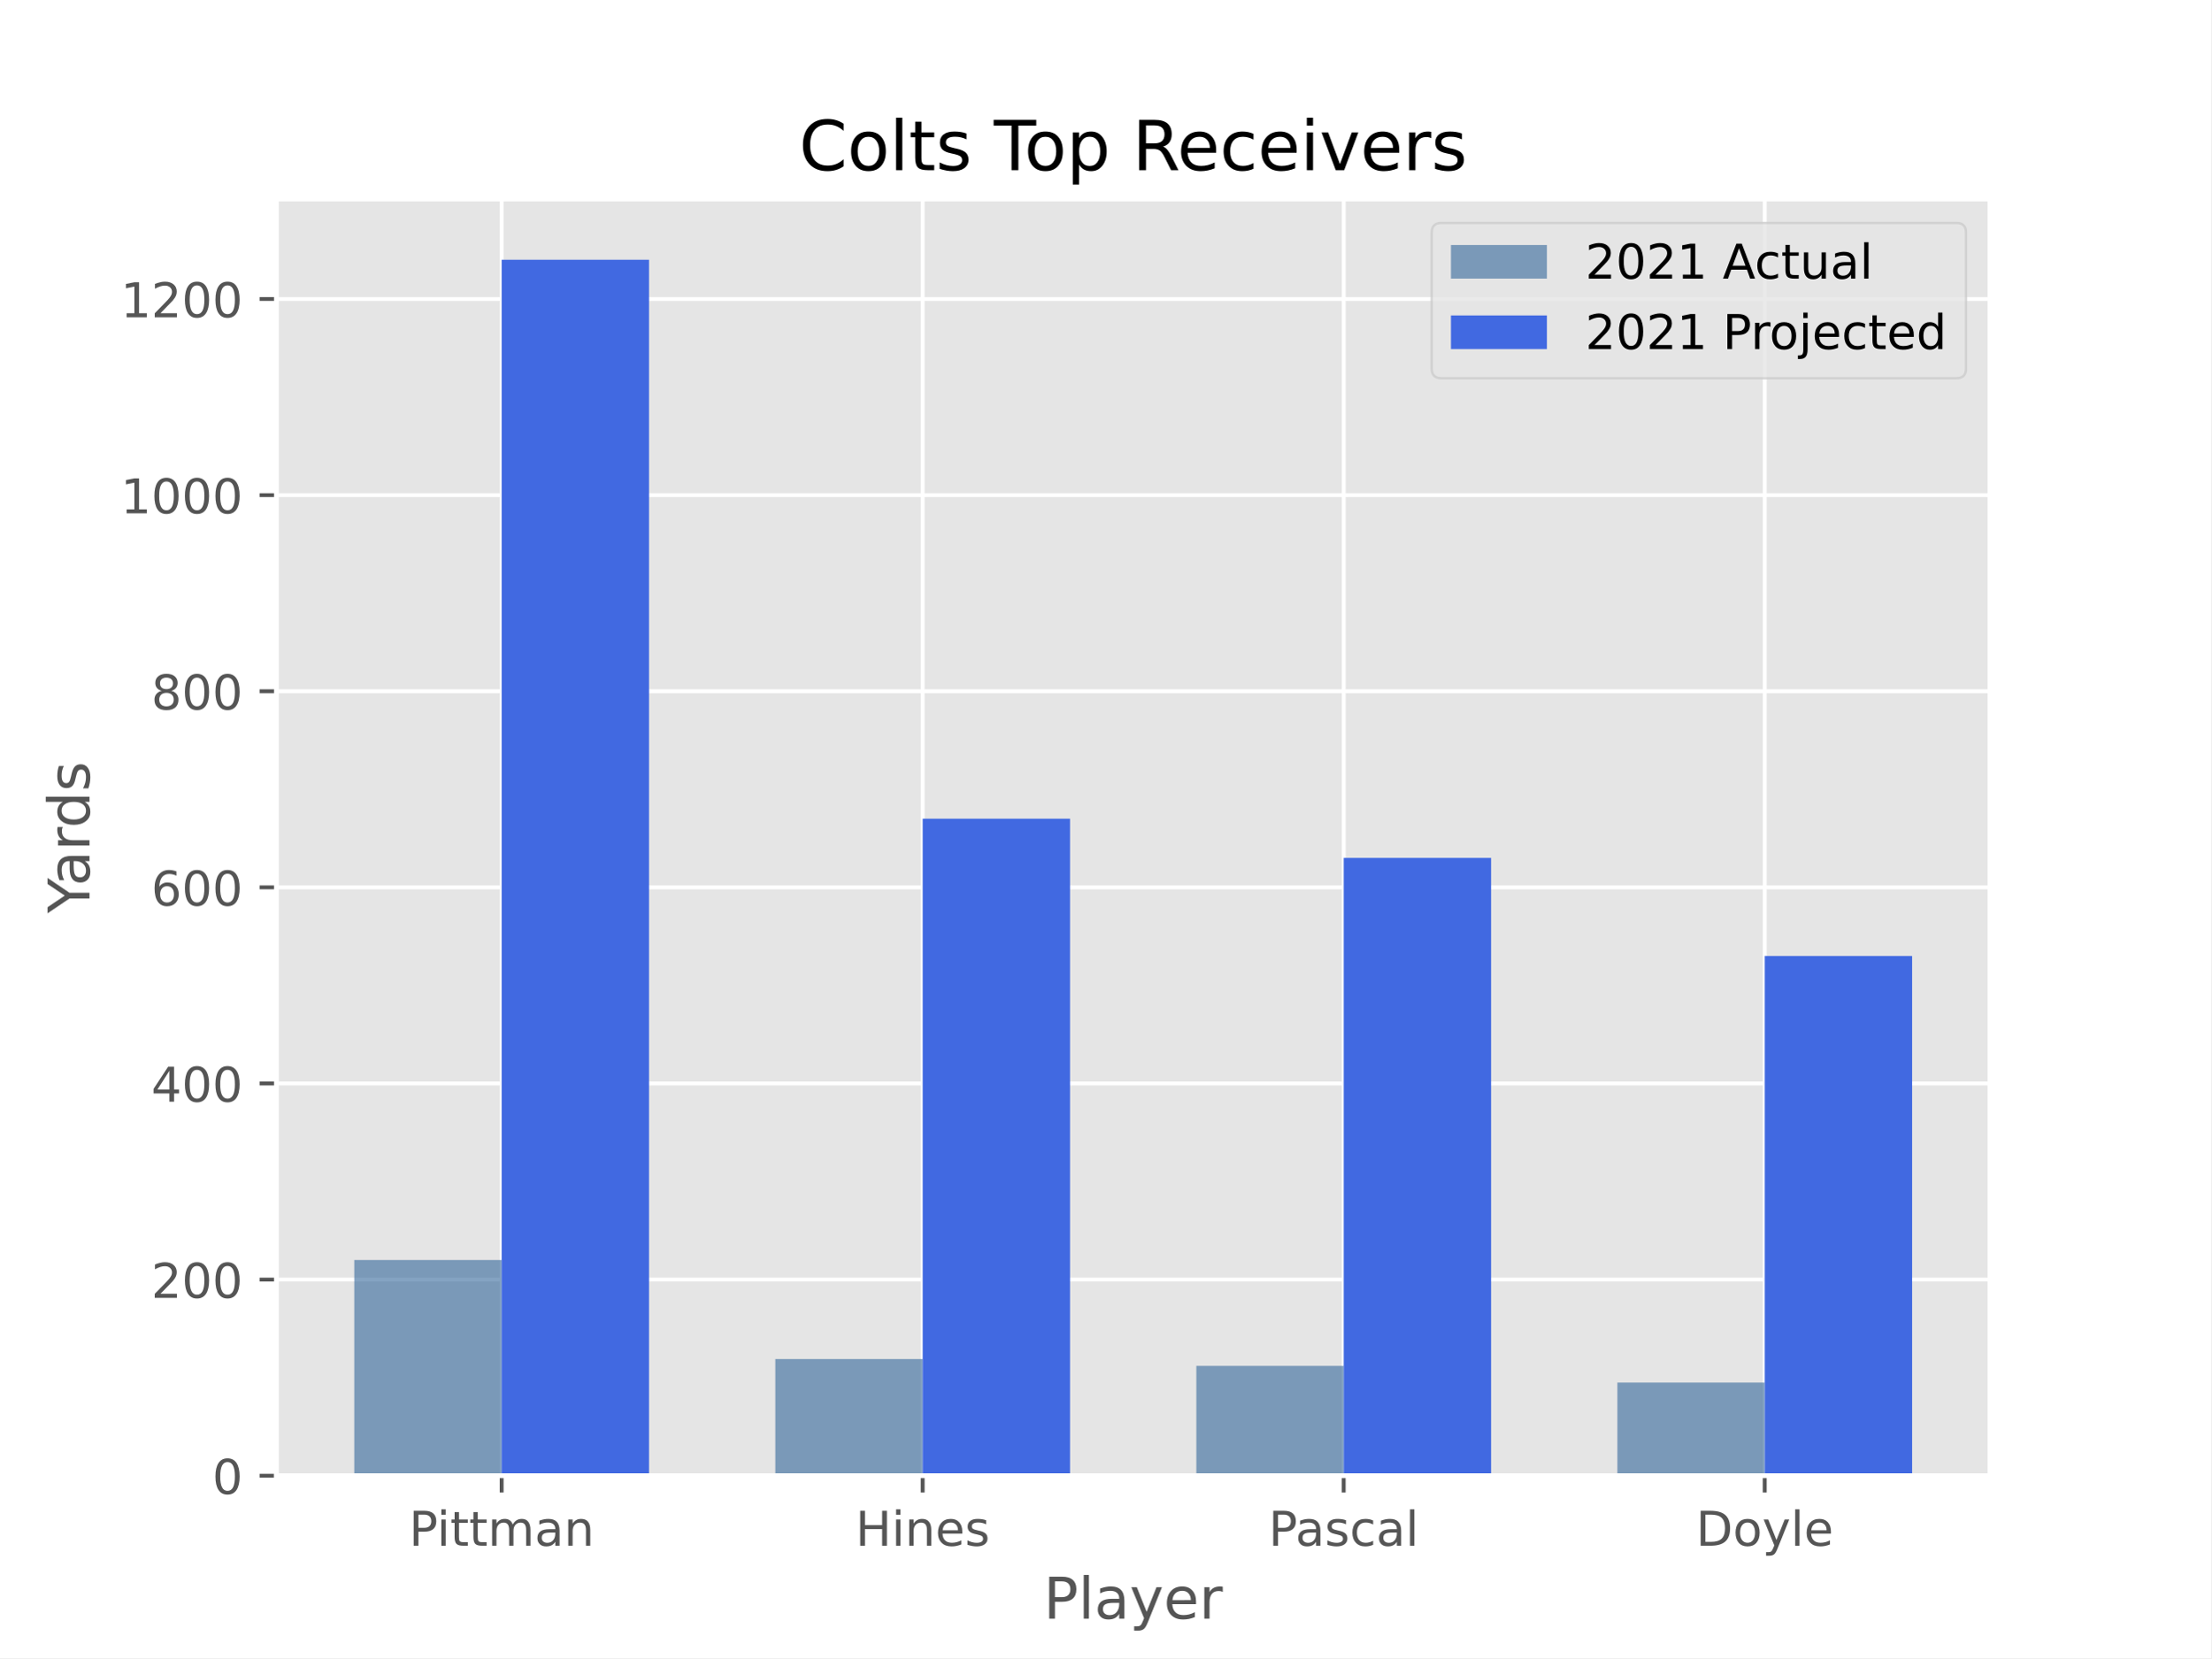
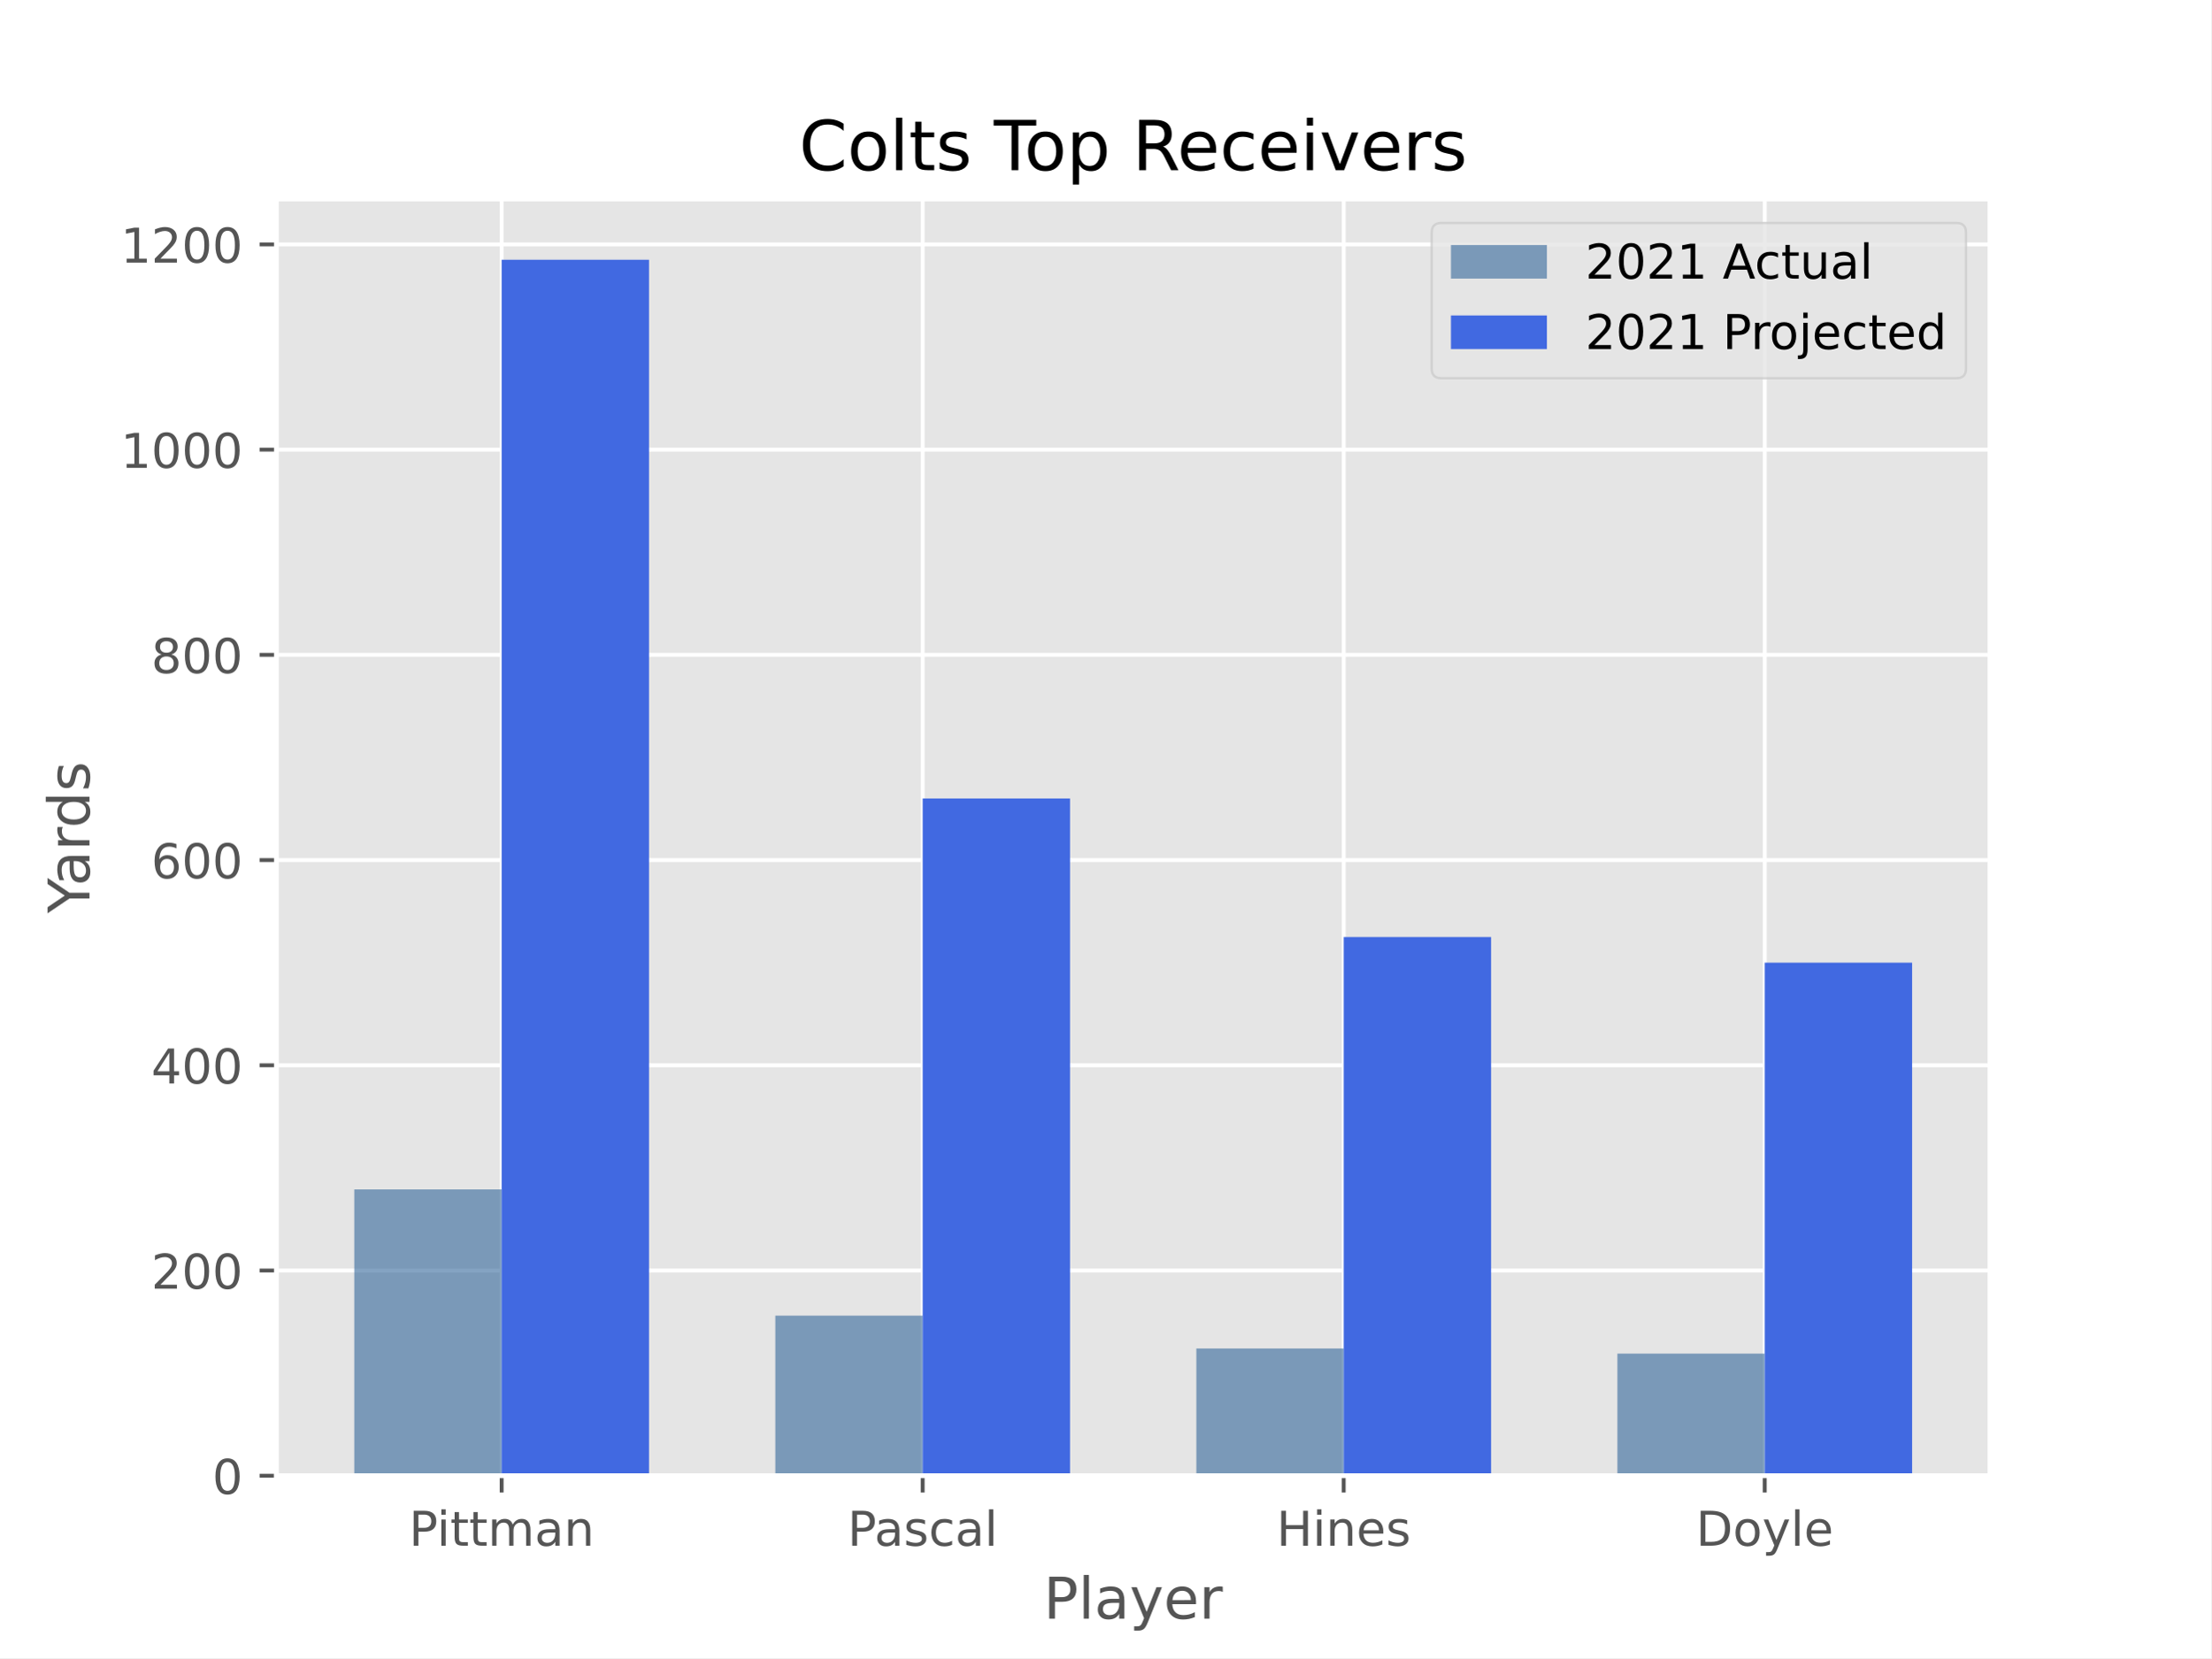
<svg xmlns="http://www.w3.org/2000/svg" xmlns:xlink="http://www.w3.org/1999/xlink" height="345.6pt" version="1.1" viewBox="0 0 460.8 345.6" width="460.8pt">
  <defs>
    <style type="text/css">*{stroke-linecap:butt;stroke-linejoin:round;}</style>
  </defs>
  <g id="figure_1">
    <g id="patch_1">
      <path d="M 0 345.6  L 460.8 345.6  L 460.8 0  L 0 0  z " style="fill:#ffffff;" />
    </g>
    <g id="axes_1">
      <g id="patch_2">
        <path d="M 57.6 307.584  L 414.72 307.584  L 414.72 41.472  L 57.6 41.472  z " style="fill:#e5e5e5;" />
      </g>
      <g id="matplotlib.axis_1">
        <g id="xtick_1">
          <g id="line2d_1">
-             <path clip-path="url(#p2aa11e81c3)" d="M 104.543 307.584  L 104.543 41.472  " style="fill:none;stroke:#ffffff;stroke-linecap:square;stroke-width:0.8;" />
+             <path clip-path="url(#p19145d4ff2)" d="M 104.543 307.584  L 104.543 41.472  " style="fill:none;stroke:#ffffff;stroke-linecap:square;stroke-width:0.8;" />
          </g>
          <g id="line2d_2">
            <defs>
-               <path d="M 0 0  L 0 3.5  " id="m559d8919b3" style="stroke:#555555;stroke-width:0.8;" />
-             </defs>
-             <g>
-               <use style="fill:#555555;stroke:#555555;stroke-width:0.8;" x="104.543" xlink:href="#m559d8919b3" y="307.584" />
+               <path d="M 0 0  L 0 3.5  " id="mdf6ae461f4" style="stroke:#555555;stroke-width:0.8;" />
+             </defs>
+             <g>
+               <use style="fill:#555555;stroke:#555555;stroke-width:0.8;" x="104.543" xlink:href="#mdf6ae461f4" y="307.584" />
            </g>
          </g>
          <g id="text_1">
            <g style="fill:#555555;" transform="translate(85.22845 322.1824)scale(0.1 -0.1)">
              <defs>
                <path d="M 1259 4147  L 1259 2394  L 2053 2394  Q 2494 2394 2734 2622  Q 2975 2850 2975 3272  Q 2975 3691 2734 3919  Q 2494 4147 2053 4147  L 1259 4147  z M 628 4666  L 2053 4666  Q 2838 4666 3239 4311  Q 3641 3956 3641 3272  Q 3641 2581 3239 2228  Q 2838 1875 2053 1875  L 1259 1875  L 1259 0  L 628 0  L 628 4666  z " id="DejaVuSans-50" transform="scale(0.015625)" />
                <path d="M 603 3500  L 1178 3500  L 1178 0  L 603 0  L 603 3500  z M 603 4863  L 1178 4863  L 1178 4134  L 603 4134  L 603 4863  z " id="DejaVuSans-69" transform="scale(0.015625)" />
                <path d="M 1172 4494  L 1172 3500  L 2356 3500  L 2356 3053  L 1172 3053  L 1172 1153  Q 1172 725 1289 603  Q 1406 481 1766 481  L 2356 481  L 2356 0  L 1766 0  Q 1100 0 847 248  Q 594 497 594 1153  L 594 3053  L 172 3053  L 172 3500  L 594 3500  L 594 4494  L 1172 4494  z " id="DejaVuSans-74" transform="scale(0.015625)" />
                <path d="M 3328 2828  Q 3544 3216 3844 3400  Q 4144 3584 4550 3584  Q 5097 3584 5394 3201  Q 5691 2819 5691 2113  L 5691 0  L 5113 0  L 5113 2094  Q 5113 2597 4934 2840  Q 4756 3084 4391 3084  Q 3944 3084 3684 2787  Q 3425 2491 3425 1978  L 3425 0  L 2847 0  L 2847 2094  Q 2847 2600 2669 2842  Q 2491 3084 2119 3084  Q 1678 3084 1418 2786  Q 1159 2488 1159 1978  L 1159 0  L 581 0  L 581 3500  L 1159 3500  L 1159 2956  Q 1356 3278 1631 3431  Q 1906 3584 2284 3584  Q 2666 3584 2933 3390  Q 3200 3197 3328 2828  z " id="DejaVuSans-6d" transform="scale(0.015625)" />
                <path d="M 2194 1759  Q 1497 1759 1228 1600  Q 959 1441 959 1056  Q 959 750 1161 570  Q 1363 391 1709 391  Q 2188 391 2477 730  Q 2766 1069 2766 1631  L 2766 1759  L 2194 1759  z M 3341 1997  L 3341 0  L 2766 0  L 2766 531  Q 2569 213 2275 61  Q 1981 -91 1556 -91  Q 1019 -91 701 211  Q 384 513 384 1019  Q 384 1609 779 1909  Q 1175 2209 1959 2209  L 2766 2209  L 2766 2266  Q 2766 2663 2505 2880  Q 2244 3097 1772 3097  Q 1472 3097 1187 3025  Q 903 2953 641 2809  L 641 3341  Q 956 3463 1253 3523  Q 1550 3584 1831 3584  Q 2591 3584 2966 3190  Q 3341 2797 3341 1997  z " id="DejaVuSans-61" transform="scale(0.015625)" />
                <path d="M 3513 2113  L 3513 0  L 2938 0  L 2938 2094  Q 2938 2591 2744 2837  Q 2550 3084 2163 3084  Q 1697 3084 1428 2787  Q 1159 2491 1159 1978  L 1159 0  L 581 0  L 581 3500  L 1159 3500  L 1159 2956  Q 1366 3272 1645 3428  Q 1925 3584 2291 3584  Q 2894 3584 3203 3211  Q 3513 2838 3513 2113  z " id="DejaVuSans-6e" transform="scale(0.015625)" />
              </defs>
              <use xlink:href="#DejaVuSans-50" />
              <use x="58.053" xlink:href="#DejaVuSans-69" />
              <use x="85.836" xlink:href="#DejaVuSans-74" />
              <use x="125.045" xlink:href="#DejaVuSans-74" />
              <use x="164.254" xlink:href="#DejaVuSans-6d" />
              <use x="261.666" xlink:href="#DejaVuSans-61" />
              <use x="322.945" xlink:href="#DejaVuSans-6e" />
            </g>
          </g>
        </g>
        <g id="xtick_2">
          <g id="line2d_3">
-             <path clip-path="url(#p2aa11e81c3)" d="M 192.288 307.584  L 192.288 41.472  " style="fill:none;stroke:#ffffff;stroke-linecap:square;stroke-width:0.8;" />
+             <path clip-path="url(#p19145d4ff2)" d="M 192.288 307.584  L 192.288 41.472  " style="fill:none;stroke:#ffffff;stroke-linecap:square;stroke-width:0.8;" />
          </g>
          <g id="line2d_4">
            <g>
-               <use style="fill:#555555;stroke:#555555;stroke-width:0.8;" x="192.288" xlink:href="#m559d8919b3" y="307.584" />
+               <use style="fill:#555555;stroke:#555555;stroke-width:0.8;" x="192.288" xlink:href="#mdf6ae461f4" y="307.584" />
            </g>
          </g>
          <g id="text_2">
-             <g style="fill:#555555;" transform="translate(178.2885 322.1824)scale(0.1 -0.1)">
-               <defs>
-                 <path d="M 628 4666  L 1259 4666  L 1259 2753  L 3553 2753  L 3553 4666  L 4184 4666  L 4184 0  L 3553 0  L 3553 2222  L 1259 2222  L 1259 0  L 628 0  L 628 4666  z " id="DejaVuSans-48" transform="scale(0.015625)" />
-                 <path d="M 3597 1894  L 3597 1613  L 953 1613  Q 991 1019 1311 708  Q 1631 397 2203 397  Q 2534 397 2845 478  Q 3156 559 3463 722  L 3463 178  Q 3153 47 2828 -22  Q 2503 -91 2169 -91  Q 1331 -91 842 396  Q 353 884 353 1716  Q 353 2575 817 3079  Q 1281 3584 2069 3584  Q 2775 3584 3186 3129  Q 3597 2675 3597 1894  z M 3022 2063  Q 3016 2534 2758 2815  Q 2500 3097 2075 3097  Q 1594 3097 1305 2825  Q 1016 2553 972 2059  L 3022 2063  z " id="DejaVuSans-65" transform="scale(0.015625)" />
+             <g style="fill:#555555;" transform="translate(176.6268 322.1824)scale(0.1 -0.1)">
+               <defs>
                <path d="M 2834 3397  L 2834 2853  Q 2591 2978 2328 3040  Q 2066 3103 1784 3103  Q 1356 3103 1142 2972  Q 928 2841 928 2578  Q 928 2378 1081 2264  Q 1234 2150 1697 2047  L 1894 2003  Q 2506 1872 2764 1633  Q 3022 1394 3022 966  Q 3022 478 2636 193  Q 2250 -91 1575 -91  Q 1294 -91 989 -36  Q 684 19 347 128  L 347 722  Q 666 556 975 473  Q 1284 391 1588 391  Q 1994 391 2212 530  Q 2431 669 2431 922  Q 2431 1156 2273 1281  Q 2116 1406 1581 1522  L 1381 1569  Q 847 1681 609 1914  Q 372 2147 372 2553  Q 372 3047 722 3315  Q 1072 3584 1716 3584  Q 2034 3584 2315 3537  Q 2597 3491 2834 3397  z " id="DejaVuSans-73" transform="scale(0.015625)" />
-               </defs>
-               <use xlink:href="#DejaVuSans-48" />
-               <use x="75.195" xlink:href="#DejaVuSans-69" />
-               <use x="102.979" xlink:href="#DejaVuSans-6e" />
-               <use x="166.357" xlink:href="#DejaVuSans-65" />
-               <use x="227.881" xlink:href="#DejaVuSans-73" />
-             </g>
-           </g>
-         </g>
-         <g id="xtick_3">
-           <g id="line2d_5">
-             <path clip-path="url(#p2aa11e81c3)" d="M 280.032 307.584  L 280.032 41.472  " style="fill:none;stroke:#ffffff;stroke-linecap:square;stroke-width:0.8;" />
-           </g>
-           <g id="line2d_6">
-             <g>
-               <use style="fill:#555555;stroke:#555555;stroke-width:0.8;" x="280.032" xlink:href="#m559d8919b3" y="307.584" />
-             </g>
-           </g>
-           <g id="text_3">
-             <g style="fill:#555555;" transform="translate(264.3713 322.1824)scale(0.1 -0.1)">
-               <defs>
                <path d="M 3122 3366  L 3122 2828  Q 2878 2963 2633 3030  Q 2388 3097 2138 3097  Q 1578 3097 1268 2742  Q 959 2388 959 1747  Q 959 1106 1268 751  Q 1578 397 2138 397  Q 2388 397 2633 464  Q 2878 531 3122 666  L 3122 134  Q 2881 22 2623 -34  Q 2366 -91 2075 -91  Q 1284 -91 818 406  Q 353 903 353 1747  Q 353 2603 823 3093  Q 1294 3584 2113 3584  Q 2378 3584 2631 3529  Q 2884 3475 3122 3366  z " id="DejaVuSans-63" transform="scale(0.015625)" />
                <path d="M 603 4863  L 1178 4863  L 1178 0  L 603 0  L 603 4863  z " id="DejaVuSans-6c" transform="scale(0.015625)" />
              </defs>
              <use xlink:href="#DejaVuSans-50" />
              <use x="55.803" xlink:href="#DejaVuSans-61" />
              <use x="117.082" xlink:href="#DejaVuSans-73" />
              <use x="169.182" xlink:href="#DejaVuSans-63" />
              <use x="224.162" xlink:href="#DejaVuSans-61" />
              <use x="285.441" xlink:href="#DejaVuSans-6c" />
            </g>
          </g>
        </g>
+         <g id="xtick_3">
+           <g id="line2d_5">
+             <path clip-path="url(#p19145d4ff2)" d="M 280.032 307.584  L 280.032 41.472  " style="fill:none;stroke:#ffffff;stroke-linecap:square;stroke-width:0.8;" />
+           </g>
+           <g id="line2d_6">
+             <g>
+               <use style="fill:#555555;stroke:#555555;stroke-width:0.8;" x="280.032" xlink:href="#mdf6ae461f4" y="307.584" />
+             </g>
+           </g>
+           <g id="text_3">
+             <g style="fill:#555555;" transform="translate(266.033 322.1824)scale(0.1 -0.1)">
+               <defs>
+                 <path d="M 628 4666  L 1259 4666  L 1259 2753  L 3553 2753  L 3553 4666  L 4184 4666  L 4184 0  L 3553 0  L 3553 2222  L 1259 2222  L 1259 0  L 628 0  L 628 4666  z " id="DejaVuSans-48" transform="scale(0.015625)" />
+                 <path d="M 3597 1894  L 3597 1613  L 953 1613  Q 991 1019 1311 708  Q 1631 397 2203 397  Q 2534 397 2845 478  Q 3156 559 3463 722  L 3463 178  Q 3153 47 2828 -22  Q 2503 -91 2169 -91  Q 1331 -91 842 396  Q 353 884 353 1716  Q 353 2575 817 3079  Q 1281 3584 2069 3584  Q 2775 3584 3186 3129  Q 3597 2675 3597 1894  z M 3022 2063  Q 3016 2534 2758 2815  Q 2500 3097 2075 3097  Q 1594 3097 1305 2825  Q 1016 2553 972 2059  L 3022 2063  z " id="DejaVuSans-65" transform="scale(0.015625)" />
+               </defs>
+               <use xlink:href="#DejaVuSans-48" />
+               <use x="75.195" xlink:href="#DejaVuSans-69" />
+               <use x="102.979" xlink:href="#DejaVuSans-6e" />
+               <use x="166.357" xlink:href="#DejaVuSans-65" />
+               <use x="227.881" xlink:href="#DejaVuSans-73" />
+             </g>
+           </g>
+         </g>
        <g id="xtick_4">
          <g id="line2d_7">
-             <path clip-path="url(#p2aa11e81c3)" d="M 367.777 307.584  L 367.777 41.472  " style="fill:none;stroke:#ffffff;stroke-linecap:square;stroke-width:0.8;" />
+             <path clip-path="url(#p19145d4ff2)" d="M 367.777 307.584  L 367.777 41.472  " style="fill:none;stroke:#ffffff;stroke-linecap:square;stroke-width:0.8;" />
          </g>
          <g id="line2d_8">
            <g>
-               <use style="fill:#555555;stroke:#555555;stroke-width:0.8;" x="367.777" xlink:href="#m559d8919b3" y="307.584" />
+               <use style="fill:#555555;stroke:#555555;stroke-width:0.8;" x="367.777" xlink:href="#mdf6ae461f4" y="307.584" />
            </g>
          </g>
          <g id="text_4">
            <g style="fill:#555555;" transform="translate(353.4423 322.1824)scale(0.1 -0.1)">
              <defs>
                <path d="M 1259 4147  L 1259 519  L 2022 519  Q 2988 519 3436 956  Q 3884 1394 3884 2338  Q 3884 3275 3436 3711  Q 2988 4147 2022 4147  L 1259 4147  z M 628 4666  L 1925 4666  Q 3281 4666 3915 4102  Q 4550 3538 4550 2338  Q 4550 1131 3912 565  Q 3275 0 1925 0  L 628 0  L 628 4666  z " id="DejaVuSans-44" transform="scale(0.015625)" />
                <path d="M 1959 3097  Q 1497 3097 1228 2736  Q 959 2375 959 1747  Q 959 1119 1226 758  Q 1494 397 1959 397  Q 2419 397 2687 759  Q 2956 1122 2956 1747  Q 2956 2369 2687 2733  Q 2419 3097 1959 3097  z M 1959 3584  Q 2709 3584 3137 3096  Q 3566 2609 3566 1747  Q 3566 888 3137 398  Q 2709 -91 1959 -91  Q 1206 -91 779 398  Q 353 888 353 1747  Q 353 2609 779 3096  Q 1206 3584 1959 3584  z " id="DejaVuSans-6f" transform="scale(0.015625)" />
                <path d="M 2059 -325  Q 1816 -950 1584 -1140  Q 1353 -1331 966 -1331  L 506 -1331  L 506 -850  L 844 -850  Q 1081 -850 1212 -737  Q 1344 -625 1503 -206  L 1606 56  L 191 3500  L 800 3500  L 1894 763  L 2988 3500  L 3597 3500  L 2059 -325  z " id="DejaVuSans-79" transform="scale(0.015625)" />
              </defs>
              <use xlink:href="#DejaVuSans-44" />
              <use x="77.002" xlink:href="#DejaVuSans-6f" />
              <use x="138.184" xlink:href="#DejaVuSans-79" />
              <use x="197.363" xlink:href="#DejaVuSans-6c" />
              <use x="225.146" xlink:href="#DejaVuSans-65" />
            </g>
          </g>
        </g>
        <g id="text_5">
          <g style="fill:#555555;" transform="translate(217.4888 337.3802)scale(0.12 -0.12)">
            <defs>
              <path d="M 2631 2963  Q 2534 3019 2420 3045  Q 2306 3072 2169 3072  Q 1681 3072 1420 2755  Q 1159 2438 1159 1844  L 1159 0  L 581 0  L 581 3500  L 1159 3500  L 1159 2956  Q 1341 3275 1631 3429  Q 1922 3584 2338 3584  Q 2397 3584 2469 3576  Q 2541 3569 2628 3553  L 2631 2963  z " id="DejaVuSans-72" transform="scale(0.015625)" />
            </defs>
            <use xlink:href="#DejaVuSans-50" />
            <use x="60.303" xlink:href="#DejaVuSans-6c" />
            <use x="88.086" xlink:href="#DejaVuSans-61" />
            <use x="149.365" xlink:href="#DejaVuSans-79" />
            <use x="208.545" xlink:href="#DejaVuSans-65" />
            <use x="270.068" xlink:href="#DejaVuSans-72" />
          </g>
        </g>
      </g>
      <g id="matplotlib.axis_2">
        <g id="ytick_1">
          <g id="line2d_9">
-             <path clip-path="url(#p2aa11e81c3)" d="M 57.6 307.584  L 414.72 307.584  " style="fill:none;stroke:#ffffff;stroke-linecap:square;stroke-width:0.8;" />
+             <path clip-path="url(#p19145d4ff2)" d="M 57.6 307.584  L 414.72 307.584  " style="fill:none;stroke:#ffffff;stroke-linecap:square;stroke-width:0.8;" />
          </g>
          <g id="line2d_10">
            <defs>
-               <path d="M 0 0  L -3.5 0  " id="mfe91384382" style="stroke:#555555;stroke-width:0.8;" />
-             </defs>
-             <g>
-               <use style="fill:#555555;stroke:#555555;stroke-width:0.8;" x="57.6" xlink:href="#mfe91384382" y="307.584" />
+               <path d="M 0 0  L -3.5 0  " id="m7a0f8fa1c3" style="stroke:#555555;stroke-width:0.8;" />
+             </defs>
+             <g>
+               <use style="fill:#555555;stroke:#555555;stroke-width:0.8;" x="57.6" xlink:href="#m7a0f8fa1c3" y="307.584" />
            </g>
          </g>
          <g id="text_6">
            <g style="fill:#555555;" transform="translate(44.2375 311.3832)scale(0.1 -0.1)">
              <defs>
                <path d="M 2034 4250  Q 1547 4250 1301 3770  Q 1056 3291 1056 2328  Q 1056 1369 1301 889  Q 1547 409 2034 409  Q 2525 409 2770 889  Q 3016 1369 3016 2328  Q 3016 3291 2770 3770  Q 2525 4250 2034 4250  z M 2034 4750  Q 2819 4750 3233 4129  Q 3647 3509 3647 2328  Q 3647 1150 3233 529  Q 2819 -91 2034 -91  Q 1250 -91 836 529  Q 422 1150 422 2328  Q 422 3509 836 4129  Q 1250 4750 2034 4750  z " id="DejaVuSans-30" transform="scale(0.015625)" />
              </defs>
              <use xlink:href="#DejaVuSans-30" />
            </g>
          </g>
        </g>
        <g id="ytick_2">
          <g id="line2d_11">
-             <path clip-path="url(#p2aa11e81c3)" d="M 57.6 266.707  L 414.72 266.707  " style="fill:none;stroke:#ffffff;stroke-linecap:square;stroke-width:0.8;" />
+             <path clip-path="url(#p19145d4ff2)" d="M 57.6 264.809  L 414.72 264.809  " style="fill:none;stroke:#ffffff;stroke-linecap:square;stroke-width:0.8;" />
          </g>
          <g id="line2d_12">
            <g>
-               <use style="fill:#555555;stroke:#555555;stroke-width:0.8;" x="57.6" xlink:href="#mfe91384382" y="266.707" />
+               <use style="fill:#555555;stroke:#555555;stroke-width:0.8;" x="57.6" xlink:href="#m7a0f8fa1c3" y="264.809" />
            </g>
          </g>
          <g id="text_7">
-             <g style="fill:#555555;" transform="translate(31.5125 270.5058)scale(0.1 -0.1)">
+             <g style="fill:#555555;" transform="translate(31.5125 268.6085)scale(0.1 -0.1)">
              <defs>
                <path d="M 1228 531  L 3431 531  L 3431 0  L 469 0  L 469 531  Q 828 903 1448 1529  Q 2069 2156 2228 2338  Q 2531 2678 2651 2914  Q 2772 3150 2772 3378  Q 2772 3750 2511 3984  Q 2250 4219 1831 4219  Q 1534 4219 1204 4116  Q 875 4013 500 3803  L 500 4441  Q 881 4594 1212 4672  Q 1544 4750 1819 4750  Q 2544 4750 2975 4387  Q 3406 4025 3406 3419  Q 3406 3131 3298 2873  Q 3191 2616 2906 2266  Q 2828 2175 2409 1742  Q 1991 1309 1228 531  z " id="DejaVuSans-32" transform="scale(0.015625)" />
              </defs>
              <use xlink:href="#DejaVuSans-32" />
              <use x="63.623" xlink:href="#DejaVuSans-30" />
              <use x="127.246" xlink:href="#DejaVuSans-30" />
            </g>
          </g>
        </g>
        <g id="ytick_3">
          <g id="line2d_13">
-             <path clip-path="url(#p2aa11e81c3)" d="M 57.6 225.829  L 414.72 225.829  " style="fill:none;stroke:#ffffff;stroke-linecap:square;stroke-width:0.8;" />
+             <path clip-path="url(#p19145d4ff2)" d="M 57.6 222.035  L 414.72 222.035  " style="fill:none;stroke:#ffffff;stroke-linecap:square;stroke-width:0.8;" />
          </g>
          <g id="line2d_14">
            <g>
-               <use style="fill:#555555;stroke:#555555;stroke-width:0.8;" x="57.6" xlink:href="#mfe91384382" y="225.829" />
+               <use style="fill:#555555;stroke:#555555;stroke-width:0.8;" x="57.6" xlink:href="#m7a0f8fa1c3" y="222.035" />
            </g>
          </g>
          <g id="text_8">
-             <g style="fill:#555555;" transform="translate(31.5125 229.6284)scale(0.1 -0.1)">
+             <g style="fill:#555555;" transform="translate(31.5125 225.8339)scale(0.1 -0.1)">
              <defs>
                <path d="M 2419 4116  L 825 1625  L 2419 1625  L 2419 4116  z M 2253 4666  L 3047 4666  L 3047 1625  L 3713 1625  L 3713 1100  L 3047 1100  L 3047 0  L 2419 0  L 2419 1100  L 313 1100  L 313 1709  L 2253 4666  z " id="DejaVuSans-34" transform="scale(0.015625)" />
              </defs>
              <use xlink:href="#DejaVuSans-34" />
              <use x="63.623" xlink:href="#DejaVuSans-30" />
              <use x="127.246" xlink:href="#DejaVuSans-30" />
            </g>
          </g>
        </g>
        <g id="ytick_4">
          <g id="line2d_15">
-             <path clip-path="url(#p2aa11e81c3)" d="M 57.6 184.952  L 414.72 184.952  " style="fill:none;stroke:#ffffff;stroke-linecap:square;stroke-width:0.8;" />
+             <path clip-path="url(#p19145d4ff2)" d="M 57.6 179.26  L 414.72 179.26  " style="fill:none;stroke:#ffffff;stroke-linecap:square;stroke-width:0.8;" />
          </g>
          <g id="line2d_16">
            <g>
-               <use style="fill:#555555;stroke:#555555;stroke-width:0.8;" x="57.6" xlink:href="#mfe91384382" y="184.952" />
+               <use style="fill:#555555;stroke:#555555;stroke-width:0.8;" x="57.6" xlink:href="#m7a0f8fa1c3" y="179.26" />
            </g>
          </g>
          <g id="text_9">
-             <g style="fill:#555555;" transform="translate(31.5125 188.751)scale(0.1 -0.1)">
+             <g style="fill:#555555;" transform="translate(31.5125 183.0592)scale(0.1 -0.1)">
              <defs>
                <path d="M 2113 2584  Q 1688 2584 1439 2293  Q 1191 2003 1191 1497  Q 1191 994 1439 701  Q 1688 409 2113 409  Q 2538 409 2786 701  Q 3034 994 3034 1497  Q 3034 2003 2786 2293  Q 2538 2584 2113 2584  z M 3366 4563  L 3366 3988  Q 3128 4100 2886 4159  Q 2644 4219 2406 4219  Q 1781 4219 1451 3797  Q 1122 3375 1075 2522  Q 1259 2794 1537 2939  Q 1816 3084 2150 3084  Q 2853 3084 3261 2657  Q 3669 2231 3669 1497  Q 3669 778 3244 343  Q 2819 -91 2113 -91  Q 1303 -91 875 529  Q 447 1150 447 2328  Q 447 3434 972 4092  Q 1497 4750 2381 4750  Q 2619 4750 2861 4703  Q 3103 4656 3366 4563  z " id="DejaVuSans-36" transform="scale(0.015625)" />
              </defs>
              <use xlink:href="#DejaVuSans-36" />
              <use x="63.623" xlink:href="#DejaVuSans-30" />
              <use x="127.246" xlink:href="#DejaVuSans-30" />
            </g>
          </g>
        </g>
        <g id="ytick_5">
          <g id="line2d_17">
-             <path clip-path="url(#p2aa11e81c3)" d="M 57.6 144.074  L 414.72 144.074  " style="fill:none;stroke:#ffffff;stroke-linecap:square;stroke-width:0.8;" />
+             <path clip-path="url(#p19145d4ff2)" d="M 57.6 136.485  L 414.72 136.485  " style="fill:none;stroke:#ffffff;stroke-linecap:square;stroke-width:0.8;" />
          </g>
          <g id="line2d_18">
            <g>
-               <use style="fill:#555555;stroke:#555555;stroke-width:0.8;" x="57.6" xlink:href="#mfe91384382" y="144.074" />
+               <use style="fill:#555555;stroke:#555555;stroke-width:0.8;" x="57.6" xlink:href="#m7a0f8fa1c3" y="136.485" />
            </g>
          </g>
          <g id="text_10">
-             <g style="fill:#555555;" transform="translate(31.5125 147.8735)scale(0.1 -0.1)">
+             <g style="fill:#555555;" transform="translate(31.5125 140.2845)scale(0.1 -0.1)">
              <defs>
                <path d="M 2034 2216  Q 1584 2216 1326 1975  Q 1069 1734 1069 1313  Q 1069 891 1326 650  Q 1584 409 2034 409  Q 2484 409 2743 651  Q 3003 894 3003 1313  Q 3003 1734 2745 1975  Q 2488 2216 2034 2216  z M 1403 2484  Q 997 2584 770 2862  Q 544 3141 544 3541  Q 544 4100 942 4425  Q 1341 4750 2034 4750  Q 2731 4750 3128 4425  Q 3525 4100 3525 3541  Q 3525 3141 3298 2862  Q 3072 2584 2669 2484  Q 3125 2378 3379 2068  Q 3634 1759 3634 1313  Q 3634 634 3220 271  Q 2806 -91 2034 -91  Q 1263 -91 848 271  Q 434 634 434 1313  Q 434 1759 690 2068  Q 947 2378 1403 2484  z M 1172 3481  Q 1172 3119 1398 2916  Q 1625 2713 2034 2713  Q 2441 2713 2670 2916  Q 2900 3119 2900 3481  Q 2900 3844 2670 4047  Q 2441 4250 2034 4250  Q 1625 4250 1398 4047  Q 1172 3844 1172 3481  z " id="DejaVuSans-38" transform="scale(0.015625)" />
              </defs>
              <use xlink:href="#DejaVuSans-38" />
              <use x="63.623" xlink:href="#DejaVuSans-30" />
              <use x="127.246" xlink:href="#DejaVuSans-30" />
            </g>
          </g>
        </g>
        <g id="ytick_6">
          <g id="line2d_19">
-             <path clip-path="url(#p2aa11e81c3)" d="M 57.6 103.197  L 414.72 103.197  " style="fill:none;stroke:#ffffff;stroke-linecap:square;stroke-width:0.8;" />
+             <path clip-path="url(#p19145d4ff2)" d="M 57.6 93.711  L 414.72 93.711  " style="fill:none;stroke:#ffffff;stroke-linecap:square;stroke-width:0.8;" />
          </g>
          <g id="line2d_20">
            <g>
-               <use style="fill:#555555;stroke:#555555;stroke-width:0.8;" x="57.6" xlink:href="#mfe91384382" y="103.197" />
+               <use style="fill:#555555;stroke:#555555;stroke-width:0.8;" x="57.6" xlink:href="#m7a0f8fa1c3" y="93.711" />
            </g>
          </g>
          <g id="text_11">
-             <g style="fill:#555555;" transform="translate(25.15 106.9961)scale(0.1 -0.1)">
+             <g style="fill:#555555;" transform="translate(25.15 97.5098)scale(0.1 -0.1)">
              <defs>
                <path d="M 794 531  L 1825 531  L 1825 4091  L 703 3866  L 703 4441  L 1819 4666  L 2450 4666  L 2450 531  L 3481 531  L 3481 0  L 794 0  L 794 531  z " id="DejaVuSans-31" transform="scale(0.015625)" />
              </defs>
              <use xlink:href="#DejaVuSans-31" />
              <use x="63.623" xlink:href="#DejaVuSans-30" />
              <use x="127.246" xlink:href="#DejaVuSans-30" />
              <use x="190.869" xlink:href="#DejaVuSans-30" />
            </g>
          </g>
        </g>
        <g id="ytick_7">
          <g id="line2d_21">
-             <path clip-path="url(#p2aa11e81c3)" d="M 57.6 62.319  L 414.72 62.319  " style="fill:none;stroke:#ffffff;stroke-linecap:square;stroke-width:0.8;" />
+             <path clip-path="url(#p19145d4ff2)" d="M 57.6 50.936  L 414.72 50.936  " style="fill:none;stroke:#ffffff;stroke-linecap:square;stroke-width:0.8;" />
          </g>
          <g id="line2d_22">
            <g>
-               <use style="fill:#555555;stroke:#555555;stroke-width:0.8;" x="57.6" xlink:href="#mfe91384382" y="62.319" />
+               <use style="fill:#555555;stroke:#555555;stroke-width:0.8;" x="57.6" xlink:href="#m7a0f8fa1c3" y="50.936" />
            </g>
          </g>
          <g id="text_12">
-             <g style="fill:#555555;" transform="translate(25.15 66.1187)scale(0.1 -0.1)">
+             <g style="fill:#555555;" transform="translate(25.15 54.73512)scale(0.1 -0.1)">
              <use xlink:href="#DejaVuSans-31" />
              <use x="63.623" xlink:href="#DejaVuSans-32" />
              <use x="127.246" xlink:href="#DejaVuSans-30" />
              <use x="190.869" xlink:href="#DejaVuSans-30" />
            </g>
          </g>
        </g>
        <g id="text_13">
          <g style="fill:#555555;" transform="translate(18.65438 190.3408)rotate(-90)scale(0.12 -0.12)">
            <defs>
              <path d="M -13 4666  L 666 4666  L 1959 2747  L 3244 4666  L 3922 4666  L 2272 2222  L 2272 0  L 1638 0  L 1638 2222  L -13 4666  z " id="DejaVuSans-59" transform="scale(0.015625)" />
              <path d="M 2906 2969  L 2906 4863  L 3481 4863  L 3481 0  L 2906 0  L 2906 525  Q 2725 213 2448 61  Q 2172 -91 1784 -91  Q 1150 -91 751 415  Q 353 922 353 1747  Q 353 2572 751 3078  Q 1150 3584 1784 3584  Q 2172 3584 2448 3432  Q 2725 3281 2906 2969  z M 947 1747  Q 947 1113 1208 752  Q 1469 391 1925 391  Q 2381 391 2643 752  Q 2906 1113 2906 1747  Q 2906 2381 2643 2742  Q 2381 3103 1925 3103  Q 1469 3103 1208 2742  Q 947 2381 947 1747  z " id="DejaVuSans-64" transform="scale(0.015625)" />
            </defs>
            <use xlink:href="#DejaVuSans-59" />
            <use x="47.334" xlink:href="#DejaVuSans-61" />
            <use x="108.613" xlink:href="#DejaVuSans-72" />
            <use x="147.977" xlink:href="#DejaVuSans-64" />
            <use x="211.453" xlink:href="#DejaVuSans-73" />
          </g>
        </g>
      </g>
      <g id="patch_3">
-         <path clip-path="url(#p2aa11e81c3)" d="M 73.833 307.584  L 104.543 307.584  L 104.543 262.619  L 73.833 262.619  z " style="fill:#336699;fill-opacity:0.6;" />
+         <path clip-path="url(#p19145d4ff2)" d="M 73.833 307.584  L 104.543 307.584  L 104.543 247.913  L 73.833 247.913  z " style="fill:#336699;fill-opacity:0.6;" />
      </g>
      <g id="patch_4">
-         <path clip-path="url(#p2aa11e81c3)" d="M 161.577 307.584  L 192.288 307.584  L 192.288 283.262  L 161.577 283.262  z " style="fill:#336699;fill-opacity:0.6;" />
+         <path clip-path="url(#p19145d4ff2)" d="M 161.577 307.584  L 192.288 307.584  L 192.288 274.22  L 161.577 274.22  z " style="fill:#336699;fill-opacity:0.6;" />
      </g>
      <g id="patch_5">
-         <path clip-path="url(#p2aa11e81c3)" d="M 249.322 307.584  L 280.032 307.584  L 280.032 284.693  L 249.322 284.693  z " style="fill:#336699;fill-opacity:0.6;" />
+         <path clip-path="url(#p19145d4ff2)" d="M 249.322 307.584  L 280.032 307.584  L 280.032 281.064  L 249.322 281.064  z " style="fill:#336699;fill-opacity:0.6;" />
      </g>
      <g id="patch_6">
-         <path clip-path="url(#p2aa11e81c3)" d="M 337.066 307.584  L 367.777 307.584  L 367.777 288.167  L 337.066 288.167  z " style="fill:#336699;fill-opacity:0.6;" />
+         <path clip-path="url(#p19145d4ff2)" d="M 337.066 307.584  L 367.777 307.584  L 367.777 282.133  L 337.066 282.133  z " style="fill:#336699;fill-opacity:0.6;" />
      </g>
      <g id="patch_7">
-         <path clip-path="url(#p2aa11e81c3)" d="M 104.543 307.584  L 135.254 307.584  L 135.254 54.144  L 104.543 54.144  z " style="fill:#4169e1;" />
+         <path clip-path="url(#p19145d4ff2)" d="M 104.543 307.584  L 135.254 307.584  L 135.254 54.144  L 104.543 54.144  z " style="fill:#4169e1;" />
      </g>
      <g id="patch_8">
-         <path clip-path="url(#p2aa11e81c3)" d="M 192.288 307.584  L 222.998 307.584  L 222.998 170.645  L 192.288 170.645  z " style="fill:#4169e1;" />
+         <path clip-path="url(#p19145d4ff2)" d="M 192.288 307.584  L 222.998 307.584  L 222.998 166.428  L 192.288 166.428  z " style="fill:#4169e1;" />
      </g>
      <g id="patch_9">
-         <path clip-path="url(#p2aa11e81c3)" d="M 280.032 307.584  L 310.743 307.584  L 310.743 178.82  L 280.032 178.82  z " style="fill:#4169e1;" />
+         <path clip-path="url(#p19145d4ff2)" d="M 280.032 307.584  L 310.743 307.584  L 310.743 195.3  L 280.032 195.3  z " style="fill:#4169e1;" />
      </g>
      <g id="patch_10">
-         <path clip-path="url(#p2aa11e81c3)" d="M 367.777 307.584  L 398.487 307.584  L 398.487 199.259  L 367.777 199.259  z " style="fill:#4169e1;" />
+         <path clip-path="url(#p19145d4ff2)" d="M 367.777 307.584  L 398.487 307.584  L 398.487 200.647  L 367.777 200.647  z " style="fill:#4169e1;" />
      </g>
      <g id="patch_11">
        <path d="M 57.6 307.584  L 57.6 41.472  " style="fill:none;stroke:#ffffff;stroke-linecap:square;stroke-linejoin:miter;" />
      </g>
      <g id="patch_12">
        <path d="M 414.72 307.584  L 414.72 41.472  " style="fill:none;stroke:#ffffff;stroke-linecap:square;stroke-linejoin:miter;" />
      </g>
      <g id="patch_13">
        <path d="M 57.6 307.584  L 414.72 307.584  " style="fill:none;stroke:#ffffff;stroke-linecap:square;stroke-linejoin:miter;" />
      </g>
      <g id="patch_14">
        <path d="M 57.6 41.472  L 414.72 41.472  " style="fill:none;stroke:#ffffff;stroke-linecap:square;stroke-linejoin:miter;" />
      </g>
      <g id="text_14">
        <g transform="translate(166.5259 35.472)scale(0.144 -0.144)">
          <defs>
            <path d="M 4122 4306  L 4122 3641  Q 3803 3938 3442 4084  Q 3081 4231 2675 4231  Q 1875 4231 1450 3742  Q 1025 3253 1025 2328  Q 1025 1406 1450 917  Q 1875 428 2675 428  Q 3081 428 3442 575  Q 3803 722 4122 1019  L 4122 359  Q 3791 134 3420 21  Q 3050 -91 2638 -91  Q 1578 -91 968 557  Q 359 1206 359 2328  Q 359 3453 968 4101  Q 1578 4750 2638 4750  Q 3056 4750 3426 4639  Q 3797 4528 4122 4306  z " id="DejaVuSans-43" transform="scale(0.015625)" />
            <path id="DejaVuSans-20" transform="scale(0.015625)" />
            <path d="M -19 4666  L 3928 4666  L 3928 4134  L 2272 4134  L 2272 0  L 1638 0  L 1638 4134  L -19 4134  L -19 4666  z " id="DejaVuSans-54" transform="scale(0.015625)" />
            <path d="M 1159 525  L 1159 -1331  L 581 -1331  L 581 3500  L 1159 3500  L 1159 2969  Q 1341 3281 1617 3432  Q 1894 3584 2278 3584  Q 2916 3584 3314 3078  Q 3713 2572 3713 1747  Q 3713 922 3314 415  Q 2916 -91 2278 -91  Q 1894 -91 1617 61  Q 1341 213 1159 525  z M 3116 1747  Q 3116 2381 2855 2742  Q 2594 3103 2138 3103  Q 1681 3103 1420 2742  Q 1159 2381 1159 1747  Q 1159 1113 1420 752  Q 1681 391 2138 391  Q 2594 391 2855 752  Q 3116 1113 3116 1747  z " id="DejaVuSans-70" transform="scale(0.015625)" />
            <path d="M 2841 2188  Q 3044 2119 3236 1894  Q 3428 1669 3622 1275  L 4263 0  L 3584 0  L 2988 1197  Q 2756 1666 2539 1819  Q 2322 1972 1947 1972  L 1259 1972  L 1259 0  L 628 0  L 628 4666  L 2053 4666  Q 2853 4666 3247 4331  Q 3641 3997 3641 3322  Q 3641 2881 3436 2590  Q 3231 2300 2841 2188  z M 1259 4147  L 1259 2491  L 2053 2491  Q 2509 2491 2742 2702  Q 2975 2913 2975 3322  Q 2975 3731 2742 3939  Q 2509 4147 2053 4147  L 1259 4147  z " id="DejaVuSans-52" transform="scale(0.015625)" />
            <path d="M 191 3500  L 800 3500  L 1894 563  L 2988 3500  L 3597 3500  L 2284 0  L 1503 0  L 191 3500  z " id="DejaVuSans-76" transform="scale(0.015625)" />
          </defs>
          <use xlink:href="#DejaVuSans-43" />
          <use x="69.824" xlink:href="#DejaVuSans-6f" />
          <use x="131.006" xlink:href="#DejaVuSans-6c" />
          <use x="158.789" xlink:href="#DejaVuSans-74" />
          <use x="197.998" xlink:href="#DejaVuSans-73" />
          <use x="250.098" xlink:href="#DejaVuSans-20" />
          <use x="281.885" xlink:href="#DejaVuSans-54" />
          <use x="325.969" xlink:href="#DejaVuSans-6f" />
          <use x="387.15" xlink:href="#DejaVuSans-70" />
          <use x="450.627" xlink:href="#DejaVuSans-20" />
          <use x="482.414" xlink:href="#DejaVuSans-52" />
          <use x="547.396" xlink:href="#DejaVuSans-65" />
          <use x="608.92" xlink:href="#DejaVuSans-63" />
          <use x="663.9" xlink:href="#DejaVuSans-65" />
          <use x="725.424" xlink:href="#DejaVuSans-69" />
          <use x="753.207" xlink:href="#DejaVuSans-76" />
          <use x="812.387" xlink:href="#DejaVuSans-65" />
          <use x="873.91" xlink:href="#DejaVuSans-72" />
          <use x="915.023" xlink:href="#DejaVuSans-73" />
        </g>
      </g>
      <g id="legend_1">
        <g id="patch_15">
          <path d="M 300.381 78.828  L 407.72 78.828  Q 409.72 78.828 409.72 76.828  L 409.72 48.472  Q 409.72 46.472 407.72 46.472  L 300.381 46.472  Q 298.381 46.472 298.381 48.472  L 298.381 76.828  Q 298.381 78.828 300.381 78.828  z " style="fill:#e5e5e5;opacity:0.8;stroke:#cccccc;stroke-linejoin:miter;stroke-width:0.5;" />
        </g>
        <g id="patch_16">
          <path d="M 302.381 58.07  L 322.381 58.07  L 322.381 51.07  L 302.381 51.07  z " style="fill:#336699;fill-opacity:0.6;" />
        </g>
        <g id="text_15">
          <g transform="translate(330.3809 58.07044)scale(0.1 -0.1)">
            <defs>
              <path d="M 2188 4044  L 1331 1722  L 3047 1722  L 2188 4044  z M 1831 4666  L 2547 4666  L 4325 0  L 3669 0  L 3244 1197  L 1141 1197  L 716 0  L 50 0  L 1831 4666  z " id="DejaVuSans-41" transform="scale(0.015625)" />
              <path d="M 544 1381  L 544 3500  L 1119 3500  L 1119 1403  Q 1119 906 1312 657  Q 1506 409 1894 409  Q 2359 409 2629 706  Q 2900 1003 2900 1516  L 2900 3500  L 3475 3500  L 3475 0  L 2900 0  L 2900 538  Q 2691 219 2414 64  Q 2138 -91 1772 -91  Q 1169 -91 856 284  Q 544 659 544 1381  z M 1991 3584  L 1991 3584  z " id="DejaVuSans-75" transform="scale(0.015625)" />
            </defs>
            <use xlink:href="#DejaVuSans-32" />
            <use x="63.623" xlink:href="#DejaVuSans-30" />
            <use x="127.246" xlink:href="#DejaVuSans-32" />
            <use x="190.869" xlink:href="#DejaVuSans-31" />
            <use x="254.492" xlink:href="#DejaVuSans-20" />
            <use x="286.279" xlink:href="#DejaVuSans-41" />
            <use x="352.938" xlink:href="#DejaVuSans-63" />
            <use x="407.918" xlink:href="#DejaVuSans-74" />
            <use x="447.127" xlink:href="#DejaVuSans-75" />
            <use x="510.506" xlink:href="#DejaVuSans-61" />
            <use x="571.785" xlink:href="#DejaVuSans-6c" />
          </g>
        </g>
        <g id="patch_17">
          <path d="M 302.381 72.749  L 322.381 72.749  L 322.381 65.749  L 302.381 65.749  z " style="fill:#4169e1;" />
        </g>
        <g id="text_16">
          <g transform="translate(330.3809 72.74856)scale(0.1 -0.1)">
            <defs>
              <path d="M 603 3500  L 1178 3500  L 1178 -63  Q 1178 -731 923 -1031  Q 669 -1331 103 -1331  L -116 -1331  L -116 -844  L 38 -844  Q 366 -844 484 -692  Q 603 -541 603 -63  L 603 3500  z M 603 4863  L 1178 4863  L 1178 4134  L 603 4134  L 603 4863  z " id="DejaVuSans-6a" transform="scale(0.015625)" />
            </defs>
            <use xlink:href="#DejaVuSans-32" />
            <use x="63.623" xlink:href="#DejaVuSans-30" />
            <use x="127.246" xlink:href="#DejaVuSans-32" />
            <use x="190.869" xlink:href="#DejaVuSans-31" />
            <use x="254.492" xlink:href="#DejaVuSans-20" />
            <use x="286.279" xlink:href="#DejaVuSans-50" />
            <use x="344.832" xlink:href="#DejaVuSans-72" />
            <use x="383.695" xlink:href="#DejaVuSans-6f" />
            <use x="444.877" xlink:href="#DejaVuSans-6a" />
            <use x="472.66" xlink:href="#DejaVuSans-65" />
            <use x="534.184" xlink:href="#DejaVuSans-63" />
            <use x="589.164" xlink:href="#DejaVuSans-74" />
            <use x="628.373" xlink:href="#DejaVuSans-65" />
            <use x="689.896" xlink:href="#DejaVuSans-64" />
          </g>
        </g>
      </g>
    </g>
  </g>
  <defs>
-     <clipPath id="p2aa11e81c3">
+     <clipPath id="p19145d4ff2">
      <rect height="266.112" width="357.12" x="57.6" y="41.472" />
    </clipPath>
  </defs>
</svg>
